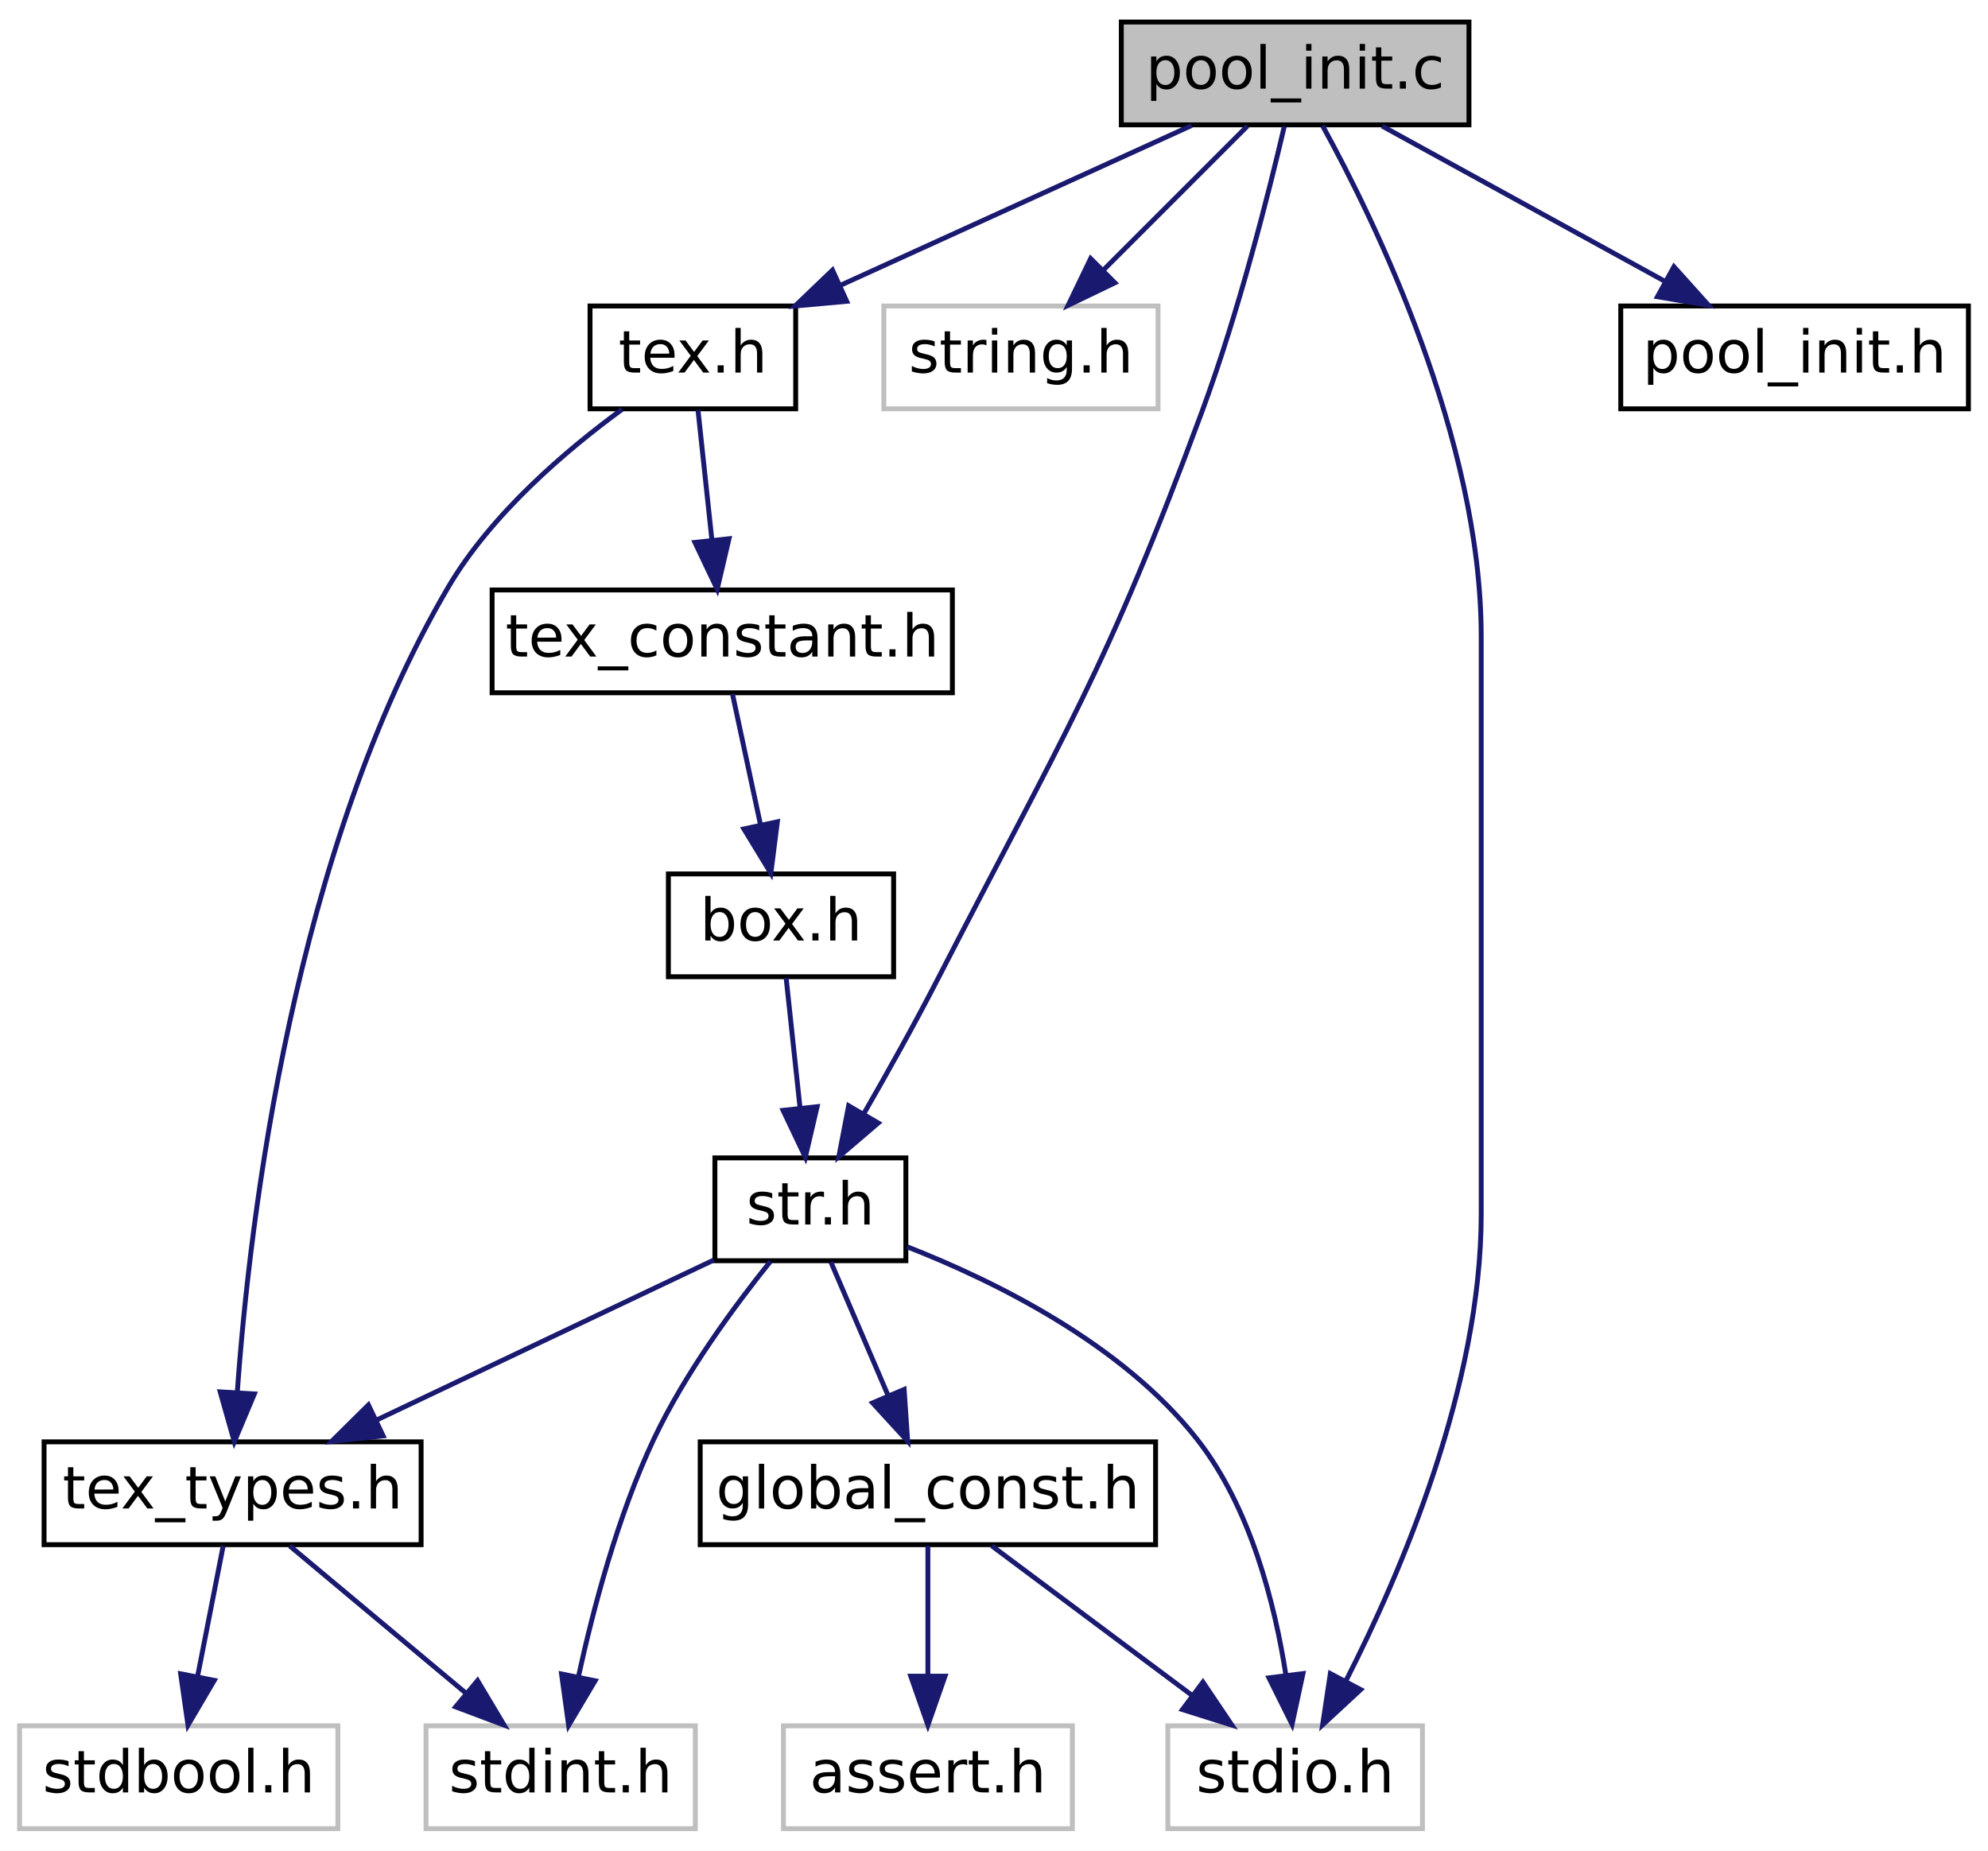
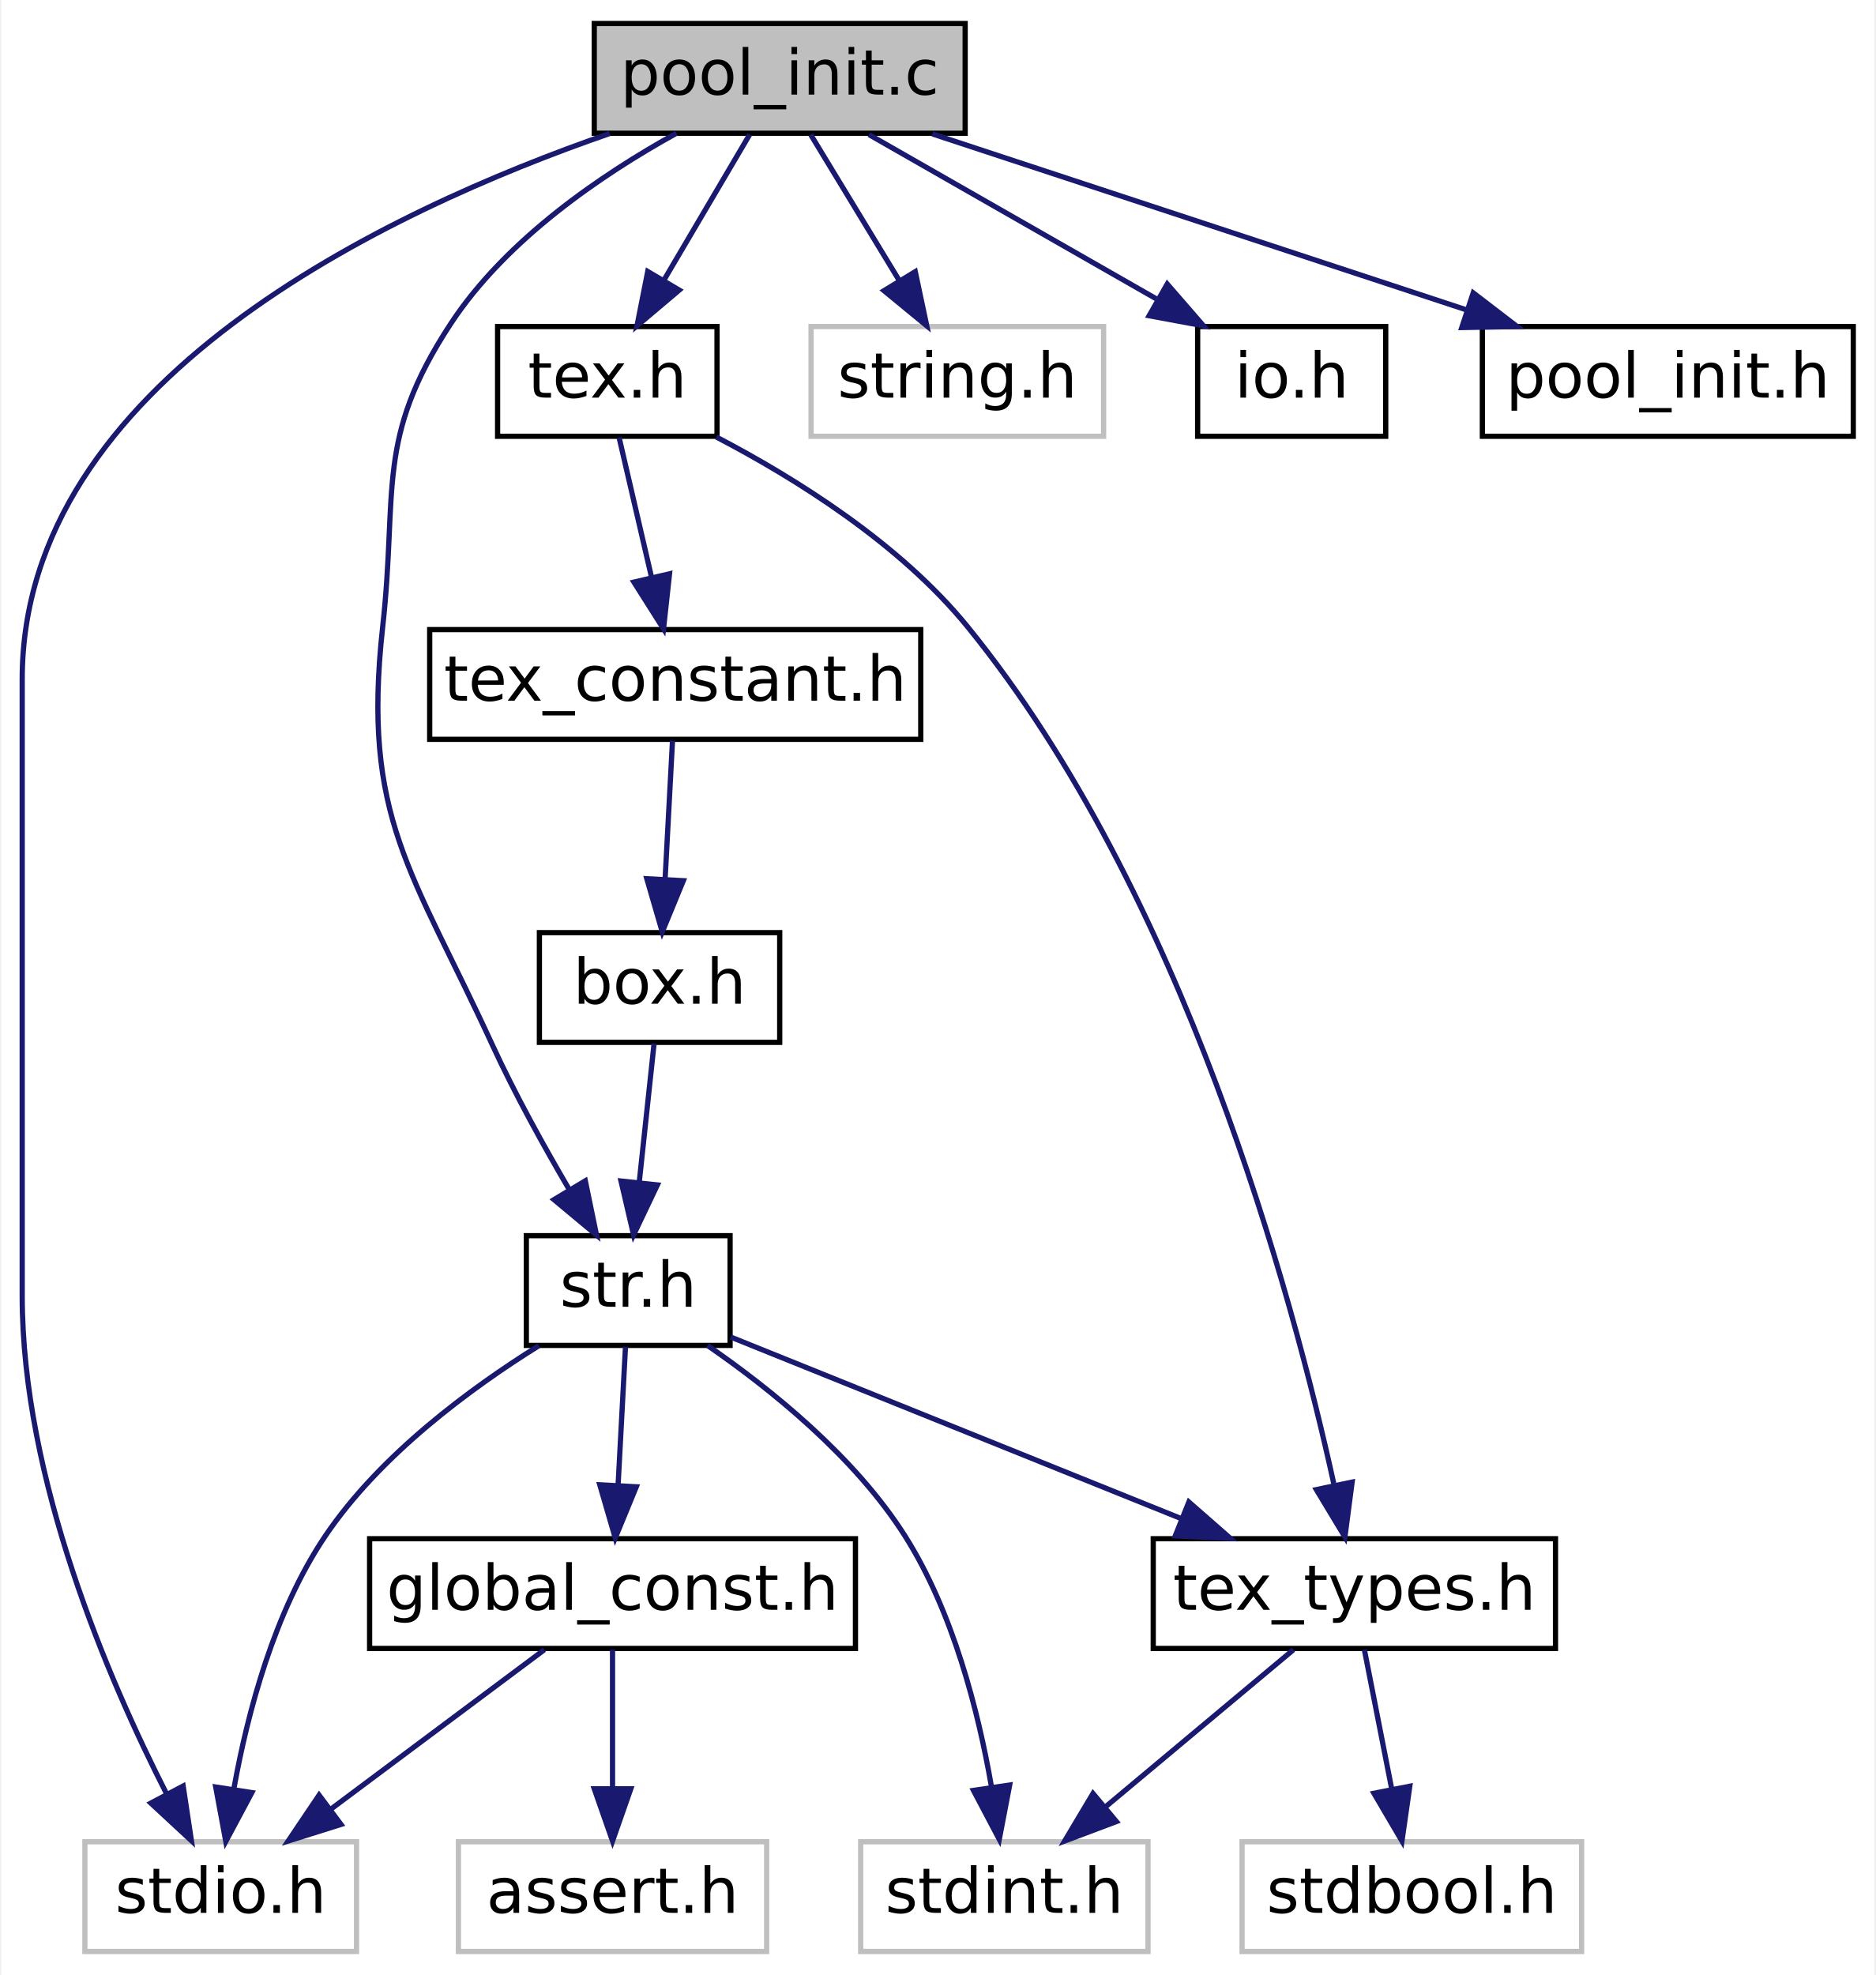
- <svg xmlns="http://www.w3.org/2000/svg" xmlns:xlink="http://www.w3.org/1999/xlink" width="406pt" height="378pt" viewBox="0.00 0.00 406.00 378.00">
+ <svg xmlns="http://www.w3.org/2000/svg" xmlns:xlink="http://www.w3.org/1999/xlink" width="359pt" height="378pt" viewBox="0.00 0.00 358.50 378.00">
  <g id="graph0" class="graph" transform="scale(1 1) rotate(0) translate(4 374)">
-     <polygon fill="white" stroke="transparent" points="-4,4 -4,-374 402,-374 402,4 -4,4" />
+     <polygon fill="white" stroke="transparent" points="-4,4 -4,-374 354.5,-374 354.5,4 -4,4" />
    <g id="node1" class="node">
      <g id="a_node1">
        <a xlink:title=" ">
-           <polygon fill="#bfbfbf" stroke="black" points="225,-348.5 225,-369.5 296,-369.5 296,-348.5 225,-348.5" />
-           <text text-anchor="middle" x="260.5" y="-355.9" font-family="DejaVuSans" font-size="12.00">pool_init.c</text>
+           <polygon fill="#bfbfbf" stroke="black" points="109.5,-348.5 109.5,-369.5 180.5,-369.5 180.5,-348.5 109.5,-348.5" />
+           <text text-anchor="middle" x="145" y="-355.9" font-family="DejaVuSans" font-size="12.00">pool_init.c</text>
        </a>
      </g>
    </g>
    <g id="node2" class="node">
      <g id="a_node2">
        <a xlink:title=" ">
-           <polygon fill="white" stroke="#bfbfbf" points="234.5,-0.5 234.5,-21.5 286.5,-21.5 286.5,-0.5 234.5,-0.5" />
-           <text text-anchor="middle" x="260.5" y="-7.9" font-family="DejaVuSans" font-size="12.00">stdio.h</text>
+           <polygon fill="white" stroke="#bfbfbf" points="12,-0.5 12,-21.5 64,-21.5 64,-0.5 12,-0.5" />
+           <text text-anchor="middle" x="38" y="-7.9" font-family="DejaVuSans" font-size="12.00">stdio.h</text>
        </a>
      </g>
    </g>
    <g id="edge1" class="edge">
-       <path fill="none" stroke="midnightblue" d="M266.11,-348.3C276.68,-329.07 298.5,-284.47 298.5,-244 298.5,-244 298.5,-244 298.5,-126 298.5,-90.9 282.09,-52.7 270.84,-30.63" />
-       <polygon fill="midnightblue" stroke="midnightblue" points="273.88,-28.9 266.11,-21.7 267.69,-32.17 273.88,-28.9" />
+       <path fill="none" stroke="midnightblue" d="M112.46,-348.45C69.71,-333.66 0,-300.84 0,-244 0,-244 0,-244 0,-126 0,-90.9 16.41,-52.7 27.66,-30.63" />
+       <polygon fill="midnightblue" stroke="midnightblue" points="30.81,-32.17 32.39,-21.7 24.62,-28.9 30.81,-32.17" />
    </g>
    <g id="node3" class="node">
      <g id="a_node3">
        <a xlink:title=" ">
-           <polygon fill="white" stroke="#bfbfbf" points="176.5,-290.5 176.5,-311.5 232.5,-311.5 232.5,-290.5 176.5,-290.5" />
-           <text text-anchor="middle" x="204.5" y="-297.9" font-family="DejaVuSans" font-size="12.00">string.h</text>
+           <polygon fill="white" stroke="#bfbfbf" points="151,-290.5 151,-311.5 207,-311.5 207,-290.5 151,-290.5" />
+           <text text-anchor="middle" x="179" y="-297.9" font-family="DejaVuSans" font-size="12.00">string.h</text>
        </a>
      </g>
    </g>
    <g id="edge2" class="edge">
-       <path fill="none" stroke="midnightblue" d="M250.75,-348.25C242.64,-340.14 230.91,-328.41 221.29,-318.79" />
-       <polygon fill="midnightblue" stroke="midnightblue" points="223.69,-316.24 214.14,-311.64 218.74,-321.19 223.69,-316.24" />
+       <path fill="none" stroke="midnightblue" d="M150.92,-348.25C155.6,-340.54 162.27,-329.56 167.93,-320.23" />
+       <polygon fill="midnightblue" stroke="midnightblue" points="170.95,-322.01 173.15,-311.64 164.96,-318.37 170.95,-322.01" />
    </g>
    <g id="node4" class="node">
      <g id="a_node4">
        <a xlink:href="tex_8h.html" target="_top" xlink:title=" ">
-           <polygon fill="white" stroke="black" points="116.5,-290.5 116.5,-311.5 158.5,-311.5 158.5,-290.5 116.5,-290.5" />
-           <text text-anchor="middle" x="137.5" y="-297.9" font-family="DejaVuSans" font-size="12.00">tex.h</text>
+           <polygon fill="white" stroke="black" points="91,-290.5 91,-311.5 133,-311.5 133,-290.5 91,-290.5" />
+           <text text-anchor="middle" x="112" y="-297.9" font-family="DejaVuSans" font-size="12.00">tex.h</text>
        </a>
      </g>
    </g>
    <g id="edge3" class="edge">
-       <path fill="none" stroke="midnightblue" d="M239.36,-348.37C219.61,-339.38 189.93,-325.87 167.69,-315.75" />
-       <polygon fill="midnightblue" stroke="midnightblue" points="168.92,-312.46 158.37,-311.5 166.02,-318.83 168.92,-312.46" />
+       <path fill="none" stroke="midnightblue" d="M139.25,-348.25C134.76,-340.62 128.38,-329.79 122.92,-320.53" />
+       <polygon fill="midnightblue" stroke="midnightblue" points="125.77,-318.48 117.68,-311.64 119.74,-322.04 125.77,-318.48" />
    </g>
    <g id="node10" class="node">
      <g id="a_node10">
        <a xlink:href="str_8h.html" target="_top" xlink:title=" ">
-           <polygon fill="white" stroke="black" points="142,-116.5 142,-137.5 181,-137.5 181,-116.5 142,-116.5" />
-           <text text-anchor="middle" x="161.5" y="-123.9" font-family="DejaVuSans" font-size="12.00">str.h</text>
+           <polygon fill="white" stroke="black" points="96.5,-116.5 96.5,-137.5 135.5,-137.5 135.5,-116.5 96.5,-116.5" />
+           <text text-anchor="middle" x="116" y="-123.9" font-family="DejaVuSans" font-size="12.00">str.h</text>
        </a>
      </g>
    </g>
    <g id="edge16" class="edge">
-       <path fill="none" stroke="midnightblue" d="M258.28,-348.16C255.16,-334.79 248.98,-310.24 241.5,-290 221.78,-236.66 213.51,-224.57 187.5,-174 182.8,-164.85 177.22,-154.89 172.45,-146.59" />
-       <polygon fill="midnightblue" stroke="midnightblue" points="175.36,-144.63 167.31,-137.75 169.31,-148.15 175.36,-144.63" />
+       <path fill="none" stroke="midnightblue" d="M125.22,-348.49C111.03,-340.65 92.62,-328.2 82,-312 67.52,-289.91 71.91,-280.26 69,-254 64.96,-217.46 74.65,-207.4 90,-174 94.3,-164.65 99.82,-154.67 104.67,-146.4" />
+       <polygon fill="midnightblue" stroke="midnightblue" points="107.79,-148 109.93,-137.62 101.79,-144.4 107.79,-148" />
    </g>
    <g id="node13" class="node">
      <g id="a_node13">
-         <a xlink:href="pool__init_8h.html" target="_top" xlink:title=" ">
-           <polygon fill="white" stroke="black" points="327,-290.5 327,-311.5 398,-311.5 398,-290.5 327,-290.5" />
-           <text text-anchor="middle" x="362.5" y="-297.9" font-family="DejaVuSans" font-size="12.00">pool_init.h</text>
+         <a xlink:href="io_8h.html" target="_top" xlink:title=" ">
+           <polygon fill="white" stroke="black" points="225,-290.5 225,-311.5 261,-311.5 261,-290.5 225,-290.5" />
+           <text text-anchor="middle" x="243" y="-297.9" font-family="DejaVuSans" font-size="12.00">io.h</text>
        </a>
      </g>
    </g>
    <g id="edge17" class="edge">
-       <path fill="none" stroke="midnightblue" d="M278.27,-348.25C294.21,-339.49 317.83,-326.53 336,-316.55" />
-       <polygon fill="midnightblue" stroke="midnightblue" points="337.86,-319.52 344.94,-311.64 334.49,-313.39 337.86,-319.52" />
+       <path fill="none" stroke="midnightblue" d="M162.07,-348.25C177.25,-339.57 199.66,-326.76 217.06,-316.82" />
+       <polygon fill="midnightblue" stroke="midnightblue" points="219.18,-319.64 226.13,-311.64 215.71,-313.57 219.18,-319.64" />
+     </g>
+     <g id="node14" class="node">
+       <g id="a_node14">
+         <a xlink:href="pool__init_8h.html" target="_top" xlink:title=" ">
+           <polygon fill="white" stroke="black" points="279.5,-290.5 279.5,-311.5 350.5,-311.5 350.5,-290.5 279.5,-290.5" />
+           <text text-anchor="middle" x="315" y="-297.9" font-family="DejaVuSans" font-size="12.00">pool_init.h</text>
+         </a>
+       </g>
+     </g>
+     <g id="edge18" class="edge">
+       <path fill="none" stroke="midnightblue" d="M174.22,-348.37C202.49,-339.06 245.5,-324.9 276.53,-314.67" />
+       <polygon fill="midnightblue" stroke="midnightblue" points="277.75,-317.95 286.16,-311.5 275.56,-311.31 277.75,-317.95" />
    </g>
    <g id="node5" class="node">
      <g id="a_node5">
        <a xlink:href="tex__types_8h.html" target="_top" xlink:title=" ">
-           <polygon fill="white" stroke="black" points="5,-58.5 5,-79.5 82,-79.5 82,-58.5 5,-58.5" />
-           <text text-anchor="middle" x="43.5" y="-65.9" font-family="DejaVuSans" font-size="12.00">tex_types.h</text>
+           <polygon fill="white" stroke="black" points="216.5,-58.5 216.5,-79.5 293.5,-79.5 293.5,-58.5 216.5,-58.5" />
+           <text text-anchor="middle" x="255" y="-65.9" font-family="DejaVuSans" font-size="12.00">tex_types.h</text>
        </a>
      </g>
    </g>
    <g id="edge4" class="edge">
-       <path fill="none" stroke="midnightblue" d="M123.03,-290.38C111.67,-282.08 96.34,-269.05 87.5,-254 55.98,-200.31 47.01,-125.24 44.48,-89.89" />
-       <polygon fill="midnightblue" stroke="midnightblue" points="47.95,-89.29 43.85,-79.52 40.97,-89.71 47.95,-89.29" />
+       <path fill="none" stroke="midnightblue" d="M132.87,-290.36C148.01,-282.46 168.01,-269.98 181,-254 222.35,-203.13 243.13,-126.15 251.06,-90.04" />
+       <polygon fill="midnightblue" stroke="midnightblue" points="254.57,-90.34 253.19,-79.83 247.72,-88.9 254.57,-90.34" />
    </g>
    <g id="node8" class="node">
      <g id="a_node8">
        <a xlink:href="tex__constant_8h.html" target="_top" xlink:title=" ">
-           <polygon fill="white" stroke="black" points="96.5,-232.5 96.5,-253.5 190.5,-253.5 190.5,-232.5 96.5,-232.5" />
-           <text text-anchor="middle" x="143.5" y="-239.9" font-family="DejaVuSans" font-size="12.00">tex_constant.h</text>
+           <polygon fill="white" stroke="black" points="78,-232.5 78,-253.5 172,-253.5 172,-232.5 78,-232.5" />
+           <text text-anchor="middle" x="125" y="-239.9" font-family="DejaVuSans" font-size="12.00">tex_constant.h</text>
        </a>
      </g>
    </g>
    <g id="edge7" class="edge">
-       <path fill="none" stroke="midnightblue" d="M138.55,-290.25C139.33,-282.94 140.43,-272.69 141.39,-263.7" />
-       <polygon fill="midnightblue" stroke="midnightblue" points="144.88,-263.96 142.47,-253.64 137.92,-263.21 144.88,-263.96" />
+       <path fill="none" stroke="midnightblue" d="M114.26,-290.25C115.98,-282.86 118.39,-272.47 120.49,-263.41" />
+       <polygon fill="midnightblue" stroke="midnightblue" points="123.91,-264.18 122.76,-253.64 117.09,-262.59 123.91,-264.18" />
    </g>
    <g id="node6" class="node">
      <g id="a_node6">
        <a xlink:title=" ">
-           <polygon fill="white" stroke="#bfbfbf" points="0,-0.5 0,-21.5 65,-21.5 65,-0.5 0,-0.5" />
-           <text text-anchor="middle" x="32.5" y="-7.9" font-family="DejaVuSans" font-size="12.00">stdbool.h</text>
+           <polygon fill="white" stroke="#bfbfbf" points="233.5,-0.5 233.5,-21.5 298.5,-21.5 298.5,-0.5 233.5,-0.5" />
+           <text text-anchor="middle" x="266" y="-7.9" font-family="DejaVuSans" font-size="12.00">stdbool.h</text>
        </a>
      </g>
    </g>
    <g id="edge5" class="edge">
-       <path fill="none" stroke="midnightblue" d="M41.58,-58.25C40.15,-50.94 38.14,-40.69 36.37,-31.7" />
-       <polygon fill="midnightblue" stroke="midnightblue" points="39.76,-30.78 34.39,-21.64 32.89,-32.13 39.76,-30.78" />
+       <path fill="none" stroke="midnightblue" d="M256.92,-58.25C258.35,-50.94 260.36,-40.69 262.13,-31.7" />
+       <polygon fill="midnightblue" stroke="midnightblue" points="265.61,-32.13 264.11,-21.64 258.74,-30.78 265.61,-32.13" />
    </g>
    <g id="node7" class="node">
      <g id="a_node7">
        <a xlink:title=" ">
-           <polygon fill="white" stroke="#bfbfbf" points="83,-0.5 83,-21.5 138,-21.5 138,-0.5 83,-0.5" />
-           <text text-anchor="middle" x="110.5" y="-7.9" font-family="DejaVuSans" font-size="12.00">stdint.h</text>
+           <polygon fill="white" stroke="#bfbfbf" points="160.5,-0.5 160.5,-21.5 215.5,-21.5 215.5,-0.5 160.5,-0.5" />
+           <text text-anchor="middle" x="188" y="-7.9" font-family="DejaVuSans" font-size="12.00">stdint.h</text>
        </a>
      </g>
    </g>
    <g id="edge6" class="edge">
-       <path fill="none" stroke="midnightblue" d="M55.17,-58.25C65.07,-49.97 79.46,-37.94 91.09,-28.22" />
-       <polygon fill="midnightblue" stroke="midnightblue" points="93.53,-30.74 98.96,-21.64 89.05,-25.37 93.53,-30.74" />
+       <path fill="none" stroke="midnightblue" d="M243.33,-58.25C233.43,-49.97 219.04,-37.94 207.41,-28.22" />
+       <polygon fill="midnightblue" stroke="midnightblue" points="209.45,-25.37 199.54,-21.64 204.97,-30.74 209.45,-25.37" />
    </g>
    <g id="node9" class="node">
      <g id="a_node9">
        <a xlink:href="box_8h.html" target="_top" xlink:title=" ">
-           <polygon fill="white" stroke="black" points="132.5,-174.5 132.5,-195.5 178.5,-195.5 178.5,-174.5 132.5,-174.5" />
-           <text text-anchor="middle" x="155.5" y="-181.9" font-family="DejaVuSans" font-size="12.00">box.h</text>
+           <polygon fill="white" stroke="black" points="99,-174.5 99,-195.5 145,-195.5 145,-174.5 99,-174.5" />
+           <text text-anchor="middle" x="122" y="-181.9" font-family="DejaVuSans" font-size="12.00">box.h</text>
        </a>
      </g>
    </g>
    <g id="edge8" class="edge">
-       <path fill="none" stroke="midnightblue" d="M145.59,-232.25C147.16,-224.94 149.35,-214.69 151.28,-205.7" />
-       <polygon fill="midnightblue" stroke="midnightblue" points="154.76,-206.15 153.43,-195.64 147.92,-204.69 154.76,-206.15" />
+       <path fill="none" stroke="midnightblue" d="M124.48,-232.25C124.09,-224.94 123.54,-214.69 123.06,-205.7" />
+       <polygon fill="midnightblue" stroke="midnightblue" points="126.55,-205.44 122.52,-195.64 119.56,-205.82 126.55,-205.44" />
    </g>
    <g id="edge9" class="edge">
-       <path fill="none" stroke="midnightblue" d="M156.55,-174.25C157.33,-166.94 158.43,-156.69 159.39,-147.7" />
-       <polygon fill="midnightblue" stroke="midnightblue" points="162.88,-147.96 160.47,-137.64 155.92,-147.21 162.88,-147.96" />
+       <path fill="none" stroke="midnightblue" d="M120.95,-174.25C120.17,-166.94 119.07,-156.69 118.11,-147.7" />
+       <polygon fill="midnightblue" stroke="midnightblue" points="121.58,-147.21 117.03,-137.64 114.62,-147.96 121.58,-147.21" />
    </g>
    <g id="edge10" class="edge">
-       <path fill="none" stroke="midnightblue" d="M181.25,-119.35C199.23,-112.31 225.23,-99.49 240.5,-80 251.39,-66.11 256.35,-46.44 258.62,-31.82" />
-       <polygon fill="midnightblue" stroke="midnightblue" points="262.1,-32.17 259.87,-21.81 255.15,-31.3 262.1,-32.17" />
+       <path fill="none" stroke="midnightblue" d="M98.89,-116.44C85.88,-108.33 68.49,-95.56 58,-80 48.23,-65.51 43.14,-46.17 40.55,-31.82" />
+       <polygon fill="midnightblue" stroke="midnightblue" points="43.96,-30.91 38.97,-21.56 37.04,-31.98 43.96,-30.91" />
    </g>
    <g id="edge15" class="edge">
-       <path fill="none" stroke="midnightblue" d="M141.75,-116.63C122.97,-107.72 94.49,-94.2 73.02,-84.01" />
-       <polygon fill="midnightblue" stroke="midnightblue" points="74.25,-80.72 63.71,-79.59 71.24,-87.04 74.25,-80.72" />
+       <path fill="none" stroke="midnightblue" d="M135.62,-118.1C158.01,-109.07 195.01,-94.17 221.89,-83.34" />
+       <polygon fill="midnightblue" stroke="midnightblue" points="223.32,-86.53 231.29,-79.55 220.71,-80.04 223.32,-86.53" />
    </g>
    <g id="edge11" class="edge">
-       <path fill="none" stroke="midnightblue" d="M153.35,-116.37C146.17,-107.45 135.88,-93.55 129.5,-80 122.16,-64.42 117.16,-45.47 114.13,-31.53" />
-       <polygon fill="midnightblue" stroke="midnightblue" points="117.54,-30.7 112.13,-21.59 110.68,-32.09 117.54,-30.7" />
+       <path fill="none" stroke="midnightblue" d="M131.19,-116.48C143.15,-108.23 159.36,-95.24 169,-80 178.21,-65.45 183.03,-46.4 185.51,-32.16" />
+       <polygon fill="midnightblue" stroke="midnightblue" points="189.02,-32.36 187.03,-21.96 182.09,-31.33 189.02,-32.36" />
    </g>
    <g id="node11" class="node">
      <g id="a_node11">
        <a xlink:href="global__const_8h.html" target="_top" xlink:title=" ">
-           <polygon fill="white" stroke="black" points="139,-58.5 139,-79.5 232,-79.5 232,-58.5 139,-58.5" />
-           <text text-anchor="middle" x="185.5" y="-65.9" font-family="DejaVuSans" font-size="12.00">global_const.h</text>
+           <polygon fill="white" stroke="black" points="66.5,-58.5 66.5,-79.5 159.5,-79.5 159.5,-58.5 66.5,-58.5" />
+           <text text-anchor="middle" x="113" y="-65.9" font-family="DejaVuSans" font-size="12.00">global_const.h</text>
        </a>
      </g>
    </g>
    <g id="edge12" class="edge">
-       <path fill="none" stroke="midnightblue" d="M165.68,-116.25C168.88,-108.78 173.4,-98.24 177.31,-89.11" />
-       <polygon fill="midnightblue" stroke="midnightblue" points="180.65,-90.21 181.37,-79.64 174.21,-87.46 180.65,-90.21" />
+       <path fill="none" stroke="midnightblue" d="M115.48,-116.25C115.09,-108.94 114.54,-98.69 114.06,-89.7" />
+       <polygon fill="midnightblue" stroke="midnightblue" points="117.55,-89.44 113.52,-79.64 110.56,-89.82 117.55,-89.44" />
    </g>
    <g id="edge14" class="edge">
-       <path fill="none" stroke="midnightblue" d="M198.56,-58.25C209.86,-49.81 226.38,-37.47 239.53,-27.66" />
-       <polygon fill="midnightblue" stroke="midnightblue" points="241.67,-30.43 247.59,-21.64 237.48,-24.82 241.67,-30.43" />
+       <path fill="none" stroke="midnightblue" d="M99.94,-58.25C88.64,-49.81 72.12,-37.47 58.97,-27.66" />
+       <polygon fill="midnightblue" stroke="midnightblue" points="61.02,-24.82 50.91,-21.64 56.83,-30.43 61.02,-24.82" />
    </g>
    <g id="node12" class="node">
      <g id="a_node12">
        <a xlink:title=" ">
-           <polygon fill="white" stroke="#bfbfbf" points="156,-0.5 156,-21.5 215,-21.5 215,-0.5 156,-0.5" />
-           <text text-anchor="middle" x="185.5" y="-7.9" font-family="DejaVuSans" font-size="12.00">assert.h</text>
+           <polygon fill="white" stroke="#bfbfbf" points="83.5,-0.5 83.5,-21.5 142.5,-21.5 142.5,-0.5 83.5,-0.5" />
+           <text text-anchor="middle" x="113" y="-7.9" font-family="DejaVuSans" font-size="12.00">assert.h</text>
        </a>
      </g>
    </g>
    <g id="edge13" class="edge">
-       <path fill="none" stroke="midnightblue" d="M185.5,-58.25C185.5,-50.94 185.5,-40.69 185.5,-31.7" />
-       <polygon fill="midnightblue" stroke="midnightblue" points="189,-31.64 185.5,-21.64 182,-31.64 189,-31.64" />
+       <path fill="none" stroke="midnightblue" d="M113,-58.25C113,-50.94 113,-40.69 113,-31.7" />
+       <polygon fill="midnightblue" stroke="midnightblue" points="116.5,-31.64 113,-21.64 109.5,-31.64 116.5,-31.64" />
    </g>
  </g>
</svg>
